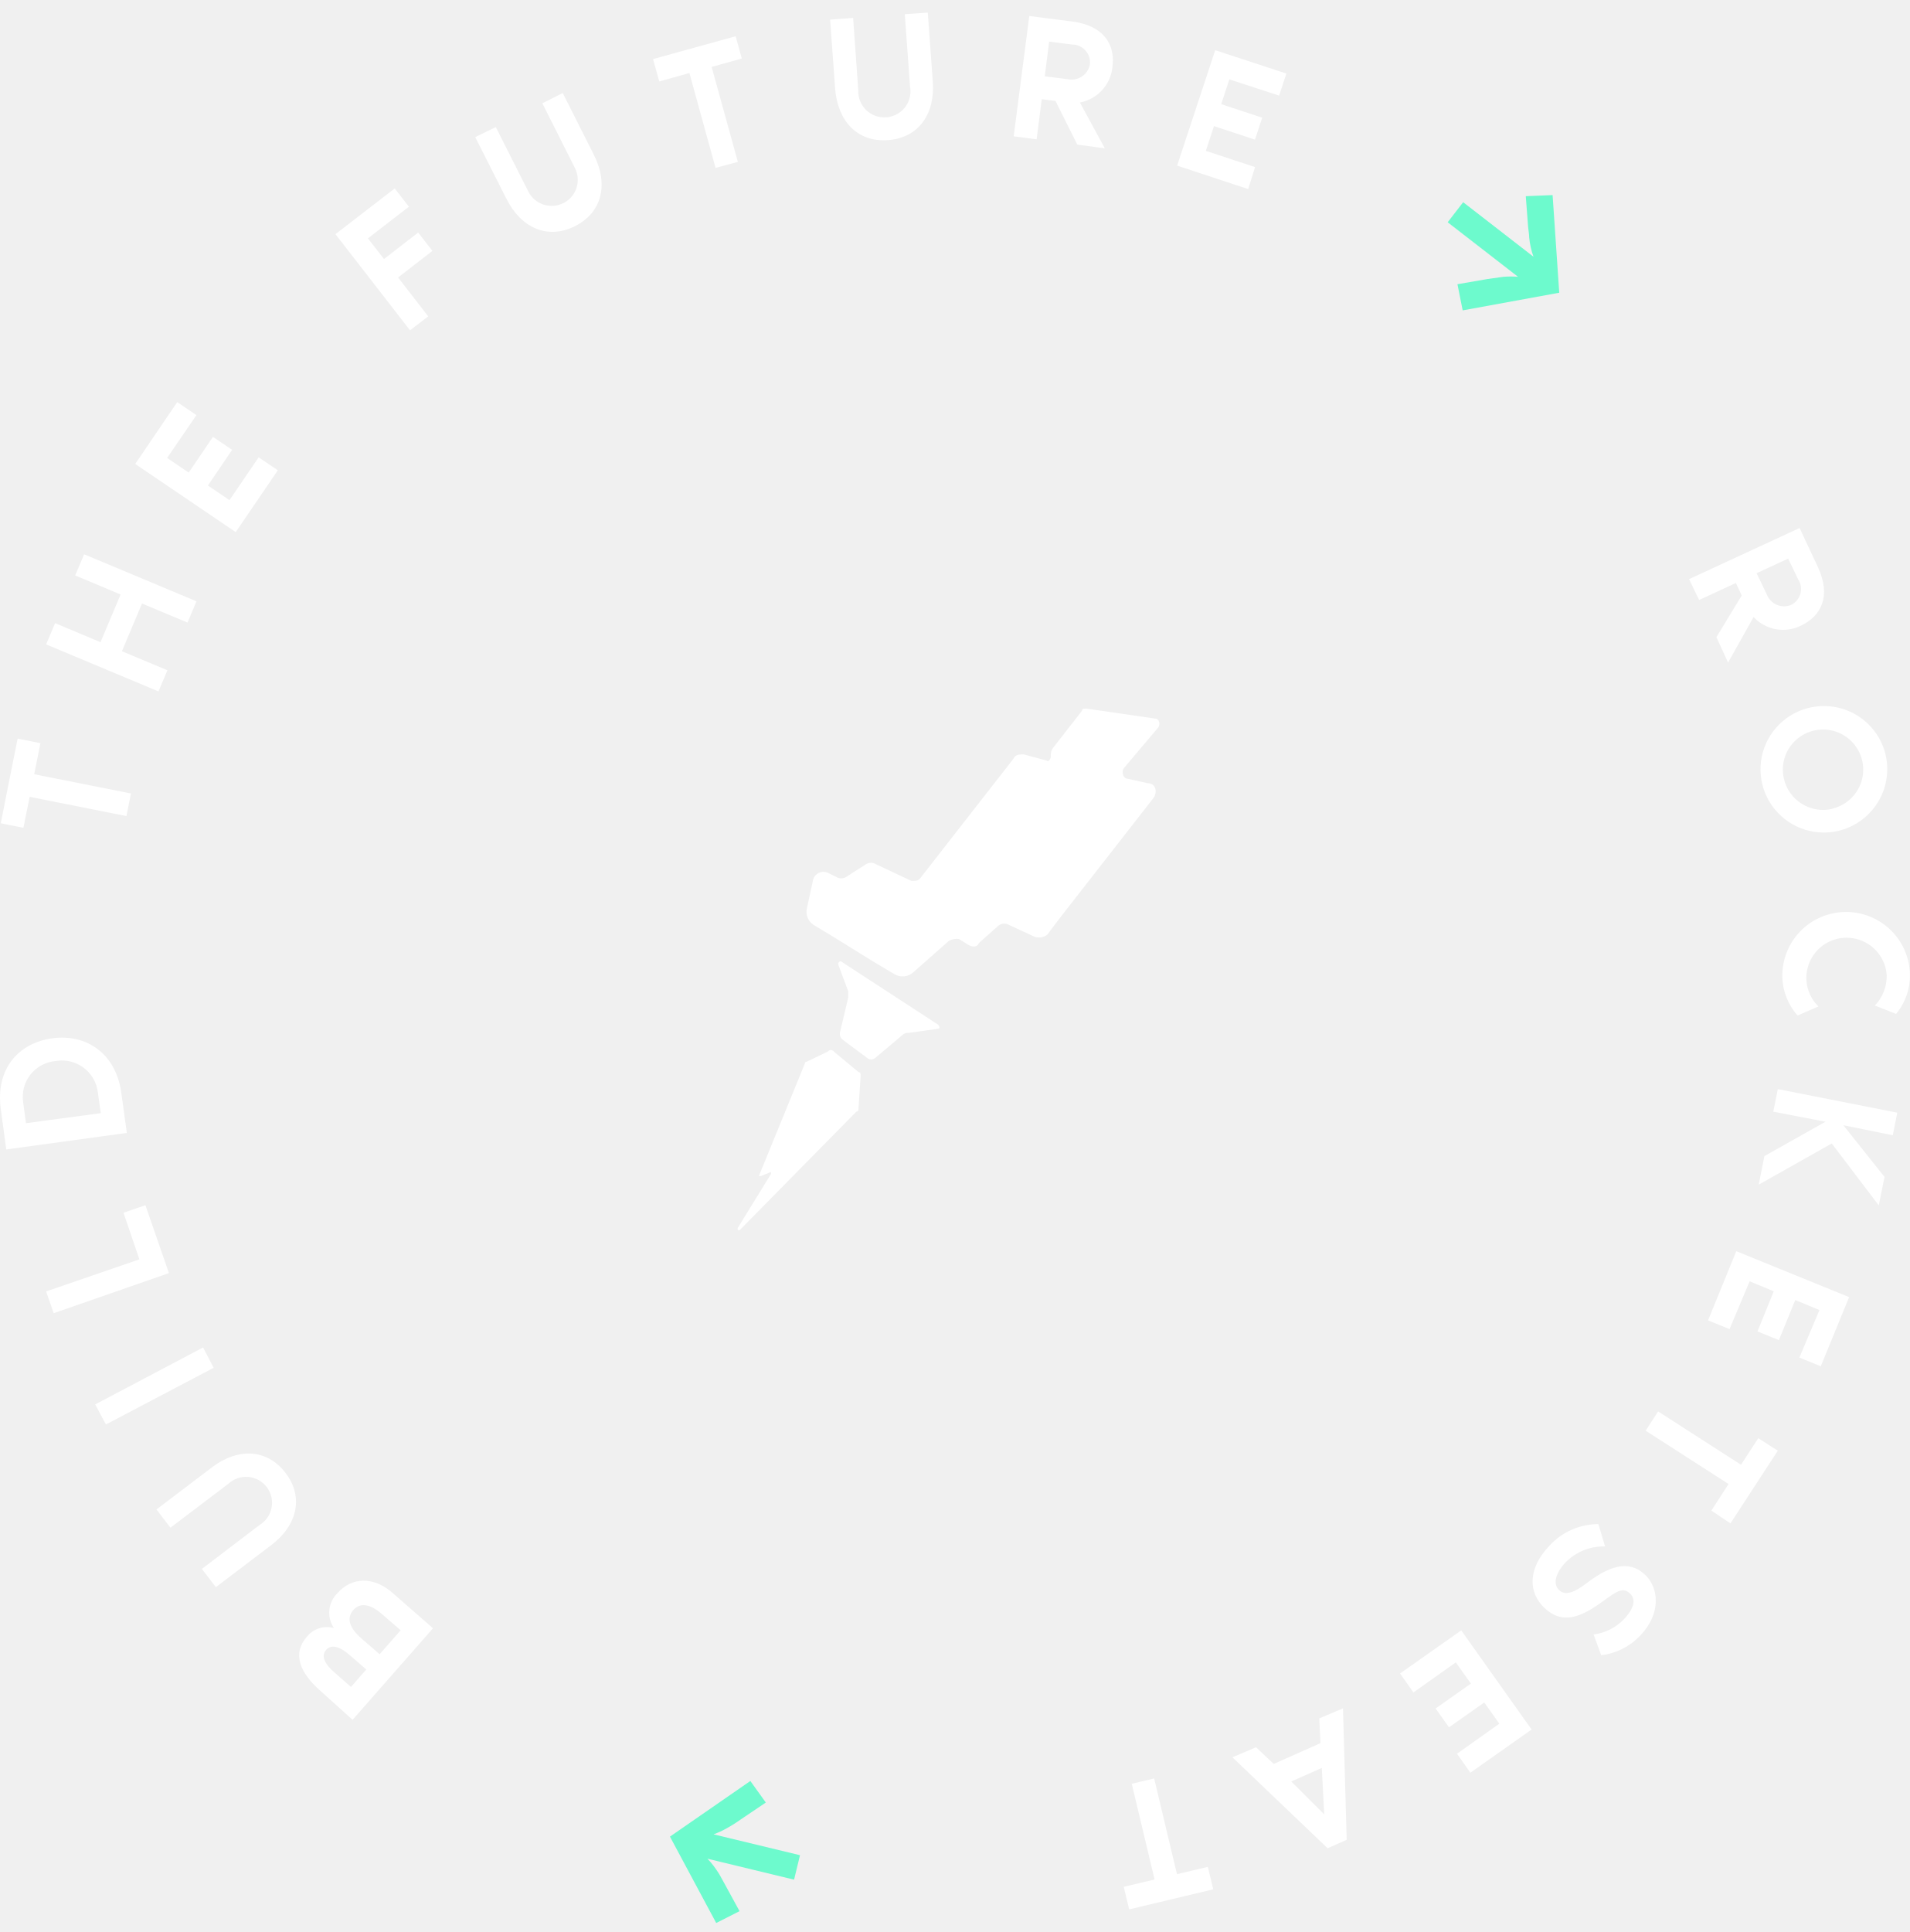
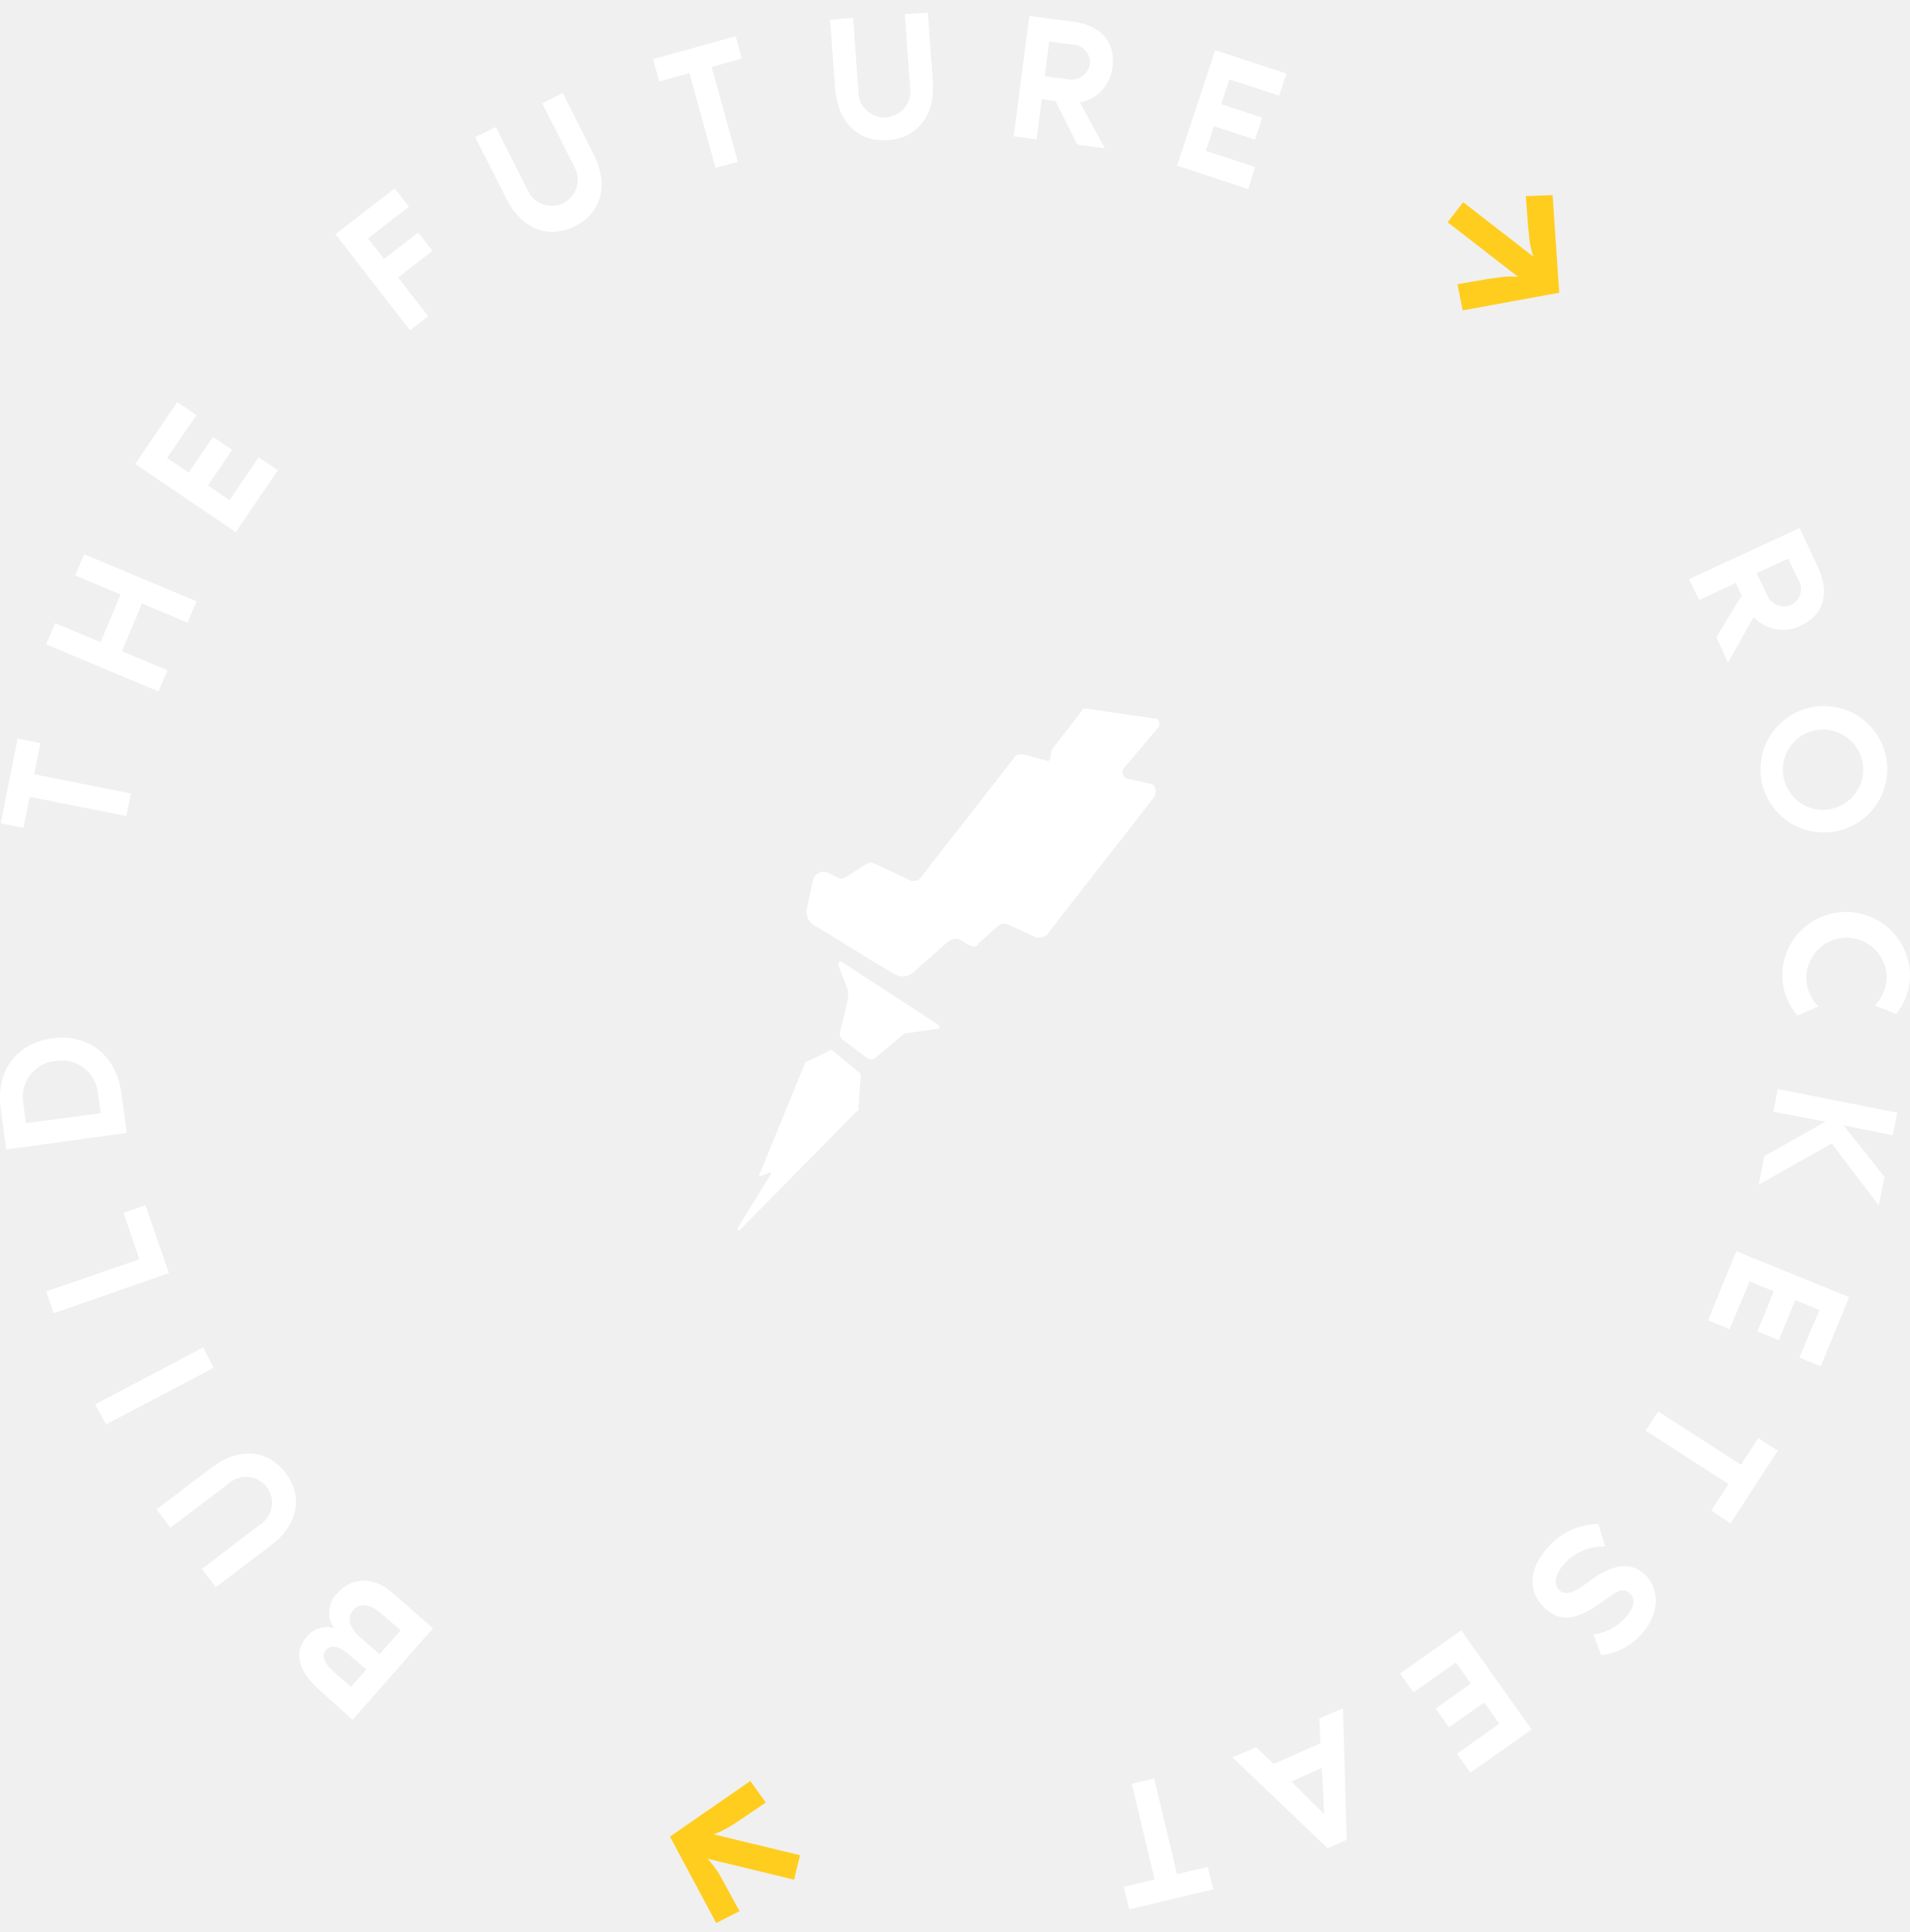
<svg xmlns="http://www.w3.org/2000/svg" width="88" height="89" fill="none">
  <path d="M53.221 33.103l-3.171-.462c-.097 0-.194 0-.194.097l-1.343 1.723a.57.57 0 0 0-.097.383c0 .097-.097.291-.19.194l-1.06-.286c-.19 0-.384 0-.463.189l-4.324 5.542c-.097.097-.194.097-.384.097l-1.634-.767a.43.43 0 0 0-.231-.067c-.081 0-.162.023-.232.067l-.907.582a.43.43 0 0 1-.232.068c-.083 0-.163-.024-.231-.068l-.384-.189c-.063-.028-.13-.043-.199-.044a.49.49 0 0 0-.2.04.5.5 0 0 0-.167.117c-.047.05-.083.109-.106.174l-.292 1.339a.72.72 0 0 0 .292.766l.769.462 2.014 1.247.963.573a.73.73 0 0 0 .448.096c.156-.017.302-.083.418-.189l1.63-1.441a.75.75 0 0 1 .463-.092l.463.286c.19.097.384.097.463-.097l.861-.767a.43.43 0 0 1 .463-.097l1.25.577a.63.63 0 0 0 .299.022c.1-.017.194-.058.275-.119l.579-.767 4.324-5.542c.19-.291.093-.674-.292-.674l-.907-.203c-.194 0-.287-.286-.194-.462l1.537-1.819c.213-.194.116-.49-.074-.49zM38.808 44.325c-.097-.097-.19 0-.19.097l.463 1.242v.291l-.384 1.626c-.007.053-.001.106.016.156a.37.37 0 0 0 .082.135l1.153.859c.053.046.121.072.192.072s.139-.026.192-.072l1.25-1.053c.037-.037.083-.065.132-.081a.35.35 0 0 1 .155-.016l1.347-.189c.093 0 .093-.097 0-.194l-4.408-2.872zm-.384 4.12c-.016-.023-.038-.041-.063-.054s-.053-.02-.081-.02-.056.007-.081.02-.047.032-.063.054l-.963.462c-.012 0-.025.002-.036.007s-.022.012-.031.021-.015.02-.02.032-.006.024-.006.037l-2.116 5.172h.097l.463-.189v.092l-1.537 2.494c0 .097 0 .097.093.097l5.38-5.463c.097 0 .097-.097.097-.194l.097-1.436c0-.097 0-.189-.097-.189l-1.134-.942z" fill="#fff" />
-   <path d="M32.998 88.582l-2.13-3.976 3.704-2.563.713.993-1.171.79c-.2.143-.409.275-.625.393a4 4 0 0 1-.611.282l3.982.961-.273 1.127-3.991-.965c.105.107.202.221.292.342s.171.24.255.374l.255.462.676 1.238-1.074.545z" fill="#6DFACD" />
+   <path d="M32.998 88.582l-2.13-3.976 3.704-2.563.713.993-1.171.79c-.2.143-.409.275-.625.393a4 4 0 0 1-.611.282l3.982.961-.273 1.127-3.991-.965c.105.107.202.221.292.342s.171.24.255.374l.255.462.676 1.238-1.074.545z" fill="#ffcd1e" />
  <path d="M15.552 73.388c.634-.725 1.644-.799 2.546 0l1.852 1.621-3.704 4.216-1.472-1.325c-.963-.841-1.315-1.723-.639-2.498.146-.182.342-.318.564-.39s.461-.078.686-.016c-.166-.245-.241-.54-.21-.834s.164-.568.377-.773zm1.324 3.519l-.75-.651c-.463-.411-.861-.526-1.102-.249s-.074.642.403 1.053l.745.651.704-.804zm-.602-2.734c-.329.379-.153.84.366 1.293l.852.739.968-1.104-.852-.739c-.518-.453-1-.573-1.333-.189zm-9.065-4.637l2.556-1.94c1.176-.896 2.523-.877 3.389.254s.523 2.434-.653 3.325l-2.556 1.94-.644-.841 2.658-2.023a1.2 1.2 0 0 0 .363-.341c.096-.138.161-.294.192-.459s.027-.334-.011-.497a1.19 1.19 0 0 0-.213-.45 1.2 1.2 0 0 0-.855-.468c-.167-.014-.336.007-.494.063a1.2 1.2 0 0 0-.426.258l-2.662 2.018-.644-.84zm2.635-6.526l-4.963 2.61-.495-.924 4.972-2.623.486.938zm-4.153-7.144L6.7 55.52l1.083 3.127-5.31 1.847-.347-1.002 4.296-1.478-.732-2.148zM2.413 47.83c1.537-.212 2.921.67 3.176 2.512l.255 1.847-5.556.762-.25-1.847c-.259-1.894.843-3.066 2.375-3.274zm.144 1.048a1.66 1.66 0 0 0-1.155.625c-.14.177-.241.381-.299.599a1.65 1.65 0 0 0-.036.669l.13.97 3.445-.462-.134-.965a1.66 1.66 0 0 0-.214-.634 1.67 1.67 0 0 0-1.726-.802h-.009zM.811 34.027l1.051.208-.287 1.432 4.459.887-.208 1.039-4.459-.887-.287 1.427-1.046-.208.778-3.898zm3.065-8.493L9.052 27.7l-.412.979-2.097-.877L5.617 30l2.097.877-.412.974-5.176-2.166.412-.979 2.093.878.926-2.198-2.093-.877.412-.974zM7.7 21.096l.995.674 1.116-1.644.884.596-1.116 1.644.995.674 1.343-1.972.884.596-1.94 2.849-4.63-3.14 1.935-2.849.884.6-1.35 1.972zm11.191-5.88l-3.435-4.429 2.732-2.106.653.841-1.889 1.459.741.951 1.574-1.219.657.845-1.583 1.224 1.389 1.792-.838.642zm7.037-10.931l1.44 2.859c.662 1.316.398 2.632-.875 3.274s-2.495.065-3.157-1.256l-1.44-2.845.949-.462 1.5 2.974a1.2 1.2 0 0 0 .291.368 1.21 1.21 0 0 0 .876.284c.157-.012.311-.056.452-.127s.266-.17.369-.29a1.2 1.2 0 0 0 .284-.874 1.2 1.2 0 0 0-.128-.451l-1.5-2.979.94-.476zm7.968-2.614l.282 1.025-1.389.388 1.208 4.373-1.028.277-1.204-4.369-1.389.388-.287-1.03 3.806-1.053zm8.852-1.09l.231 3.191c.107 1.469-.648 2.582-2.069 2.683s-2.315-.891-2.431-2.365L38.248.905l1.06-.079.236 3.325a1.2 1.2 0 0 0 .362.916 1.19 1.19 0 0 0 .427.268c.16.058.33.082.5.07s.335-.06.485-.141a1.2 1.2 0 0 0 .611-1.284L41.688.655l1.06-.074zm6.889 6.083L48.632 4.65l-.634-.079-.236 1.847-1.056-.139.718-5.542 1.977.254c1.44.185 2.005 1.048 1.852 2.124a1.85 1.85 0 0 1-1.496 1.607l1.148 2.111-1.269-.171zm-1.5-3.15l1.056.134a.86.86 0 0 0 .654-.122c.095-.063.177-.144.24-.239a.87.87 0 0 0 .129-.313.82.82 0 0 0-.201-.646.84.84 0 0 0-.279-.205.82.82 0 0 0-.339-.072l-1.056-.134-.204 1.598zm8.505.143l-.375 1.141 1.889.623-.333 1.011-1.889-.623-.375 1.141 2.269.748-.319 1.011-3.273-1.081 1.755-5.316 3.278 1.076-.333 1.016-2.292-.748z" fill="#fff" />
-   <path d="M71.536 8.987l.306 4.498-4.449.813-.241-1.205 1.389-.24.731-.102c.223-.018.448-.018.671 0l-3.241-2.512.713-.924 3.241 2.512a3 3 0 0 1-.125-.429 3.35 3.35 0 0 1-.074-.462c0-.152-.037-.328-.051-.513L70.3 9.038l1.236-.051z" fill="#6DFACD" />
+   <path d="M71.536 8.987l.306 4.498-4.449.813-.241-1.205 1.389-.24.731-.102c.223-.018.448-.018.671 0l-3.241-2.512.713-.924 3.241 2.512a3 3 0 0 1-.125-.429 3.35 3.35 0 0 1-.074-.462c0-.152-.037-.328-.051-.513L70.3 9.038l1.236-.051z" fill="#ffcd1e" />
  <path d="M79.083 29.353l1.167-1.921-.269-.577-1.694.785-.463-.961 5.093-2.355.843 1.801c.611 1.312.18 2.249-.801 2.706-.357.172-.759.225-1.148.152s-.745-.269-1.014-.558l-1.176 2.097-.537-1.168zm1.852-2.947l.463.961a.86.86 0 0 0 .453.488.86.86 0 0 0 .332.075c.115.003.228-.018.335-.06a.82.82 0 0 0 .433-.514c.032-.111.039-.228.022-.342a.81.81 0 0 0-.121-.321l-.463-.961-1.454.674zm3.727 11.879a2.93 2.93 0 0 1-1.688-.132 2.92 2.92 0 0 1-1.331-1.043 2.91 2.91 0 0 1-.074-3.232 2.92 2.92 0 0 1 1.282-1.103c.527-.233 1.112-.306 1.68-.209a2.92 2.92 0 0 1 1.514.756 2.91 2.91 0 0 1 .839 1.467 2.92 2.92 0 0 1-.386 2.207c-.417.656-1.077 1.119-1.837 1.289zm-.236-1.034c.356-.085.678-.273.927-.54s.412-.602.471-.962.009-.729-.143-1.061a1.85 1.85 0 0 0-.708-.804c-.31-.192-.671-.289-1.036-.277s-.719.131-1.016.343a1.85 1.85 0 0 0-.656.847c-.13.341-.156.712-.074 1.068.053.239.154.465.296.665a1.85 1.85 0 0 0 .53.499 1.86 1.86 0 0 0 .682.257 1.84 1.84 0 0 0 .728-.026v-.009zm-.639 9.111l-.963.42a2.79 2.79 0 0 1-.704-1.792 2.93 2.93 0 0 1 .828-2.087 2.94 2.94 0 0 1 2.065-.892c.386-.006.77.064 1.129.206a2.94 2.94 0 0 1 .964.621c.277.268.499.588.652.941A2.95 2.95 0 0 1 88 44.898a2.77 2.77 0 0 1-.639 1.81l-.977-.388a1.95 1.95 0 0 0 .546-1.386 1.84 1.84 0 0 0-.265-.846 1.85 1.85 0 0 0-.63-.626 1.86 1.86 0 0 0-.85-.261 1.85 1.85 0 0 0-1.57.715c-.184.237-.307.516-.359.811s-.031.599.062.885.253.544.468.754v-.005zm-2.755 8.211l.264-1.316 2.815-1.584-2.407-.462.208-1.039 5.505 1.085-.208 1.039-2.278-.462 1.898 2.383-.264 1.312-2.167-2.854-3.366 1.898zm2.801 5.777l-1.116-.462-.755 1.847-.986-.402.75-1.847-1.111-.462-.926 2.203-.991-.402 1.301-3.187 5.199 2.115-1.306 3.187-.986-.402.926-2.189zm-4.102 9.828l-.88-.591.792-1.224-3.82-2.457.574-.887 3.82 2.457.796-1.224.898.577-2.181 3.348zm-8.584 3.879c-.727-.693-.773-1.796.25-2.859a3.06 3.06 0 0 1 1.021-.73c.387-.17.806-.258 1.229-.259l.306 1.03a2.45 2.45 0 0 0-.972.171 2.44 2.44 0 0 0-.825.54c-.509.531-.607 1.025-.324 1.298s.704.12 1.287-.328c1.273-.974 2.079-.951 2.69-.365s.745 1.755-.218 2.771a2.97 2.97 0 0 1-1.815.924l-.352-.956a2.34 2.34 0 0 0 1.389-.693c.394-.406.62-.873.296-1.187s-.602-.129-1.259.356c-.968.697-1.838 1.118-2.704.286zm-2.065 5.348l-.695-.979-1.625 1.145-.616-.868 1.625-1.145-.694-.979-1.954 1.385-.616-.873 2.82-1.986 3.241 4.567-2.82 1.99-.616-.873 1.949-1.385zm-10.394 1.852l2.153-.956-.056-1.141 1.093-.462.171 6.055-.88.388-4.385-4.189 1.088-.462.815.767zm.806.808l1.519 1.515-.111-2.138-1.407.624zm-7.468 5.893l-.25-1.039 1.421-.337-1.051-4.41 1.032-.245 1.051 4.41L55.651 86l.25 1.034-3.875.924z" fill="#fff" />
</svg>
